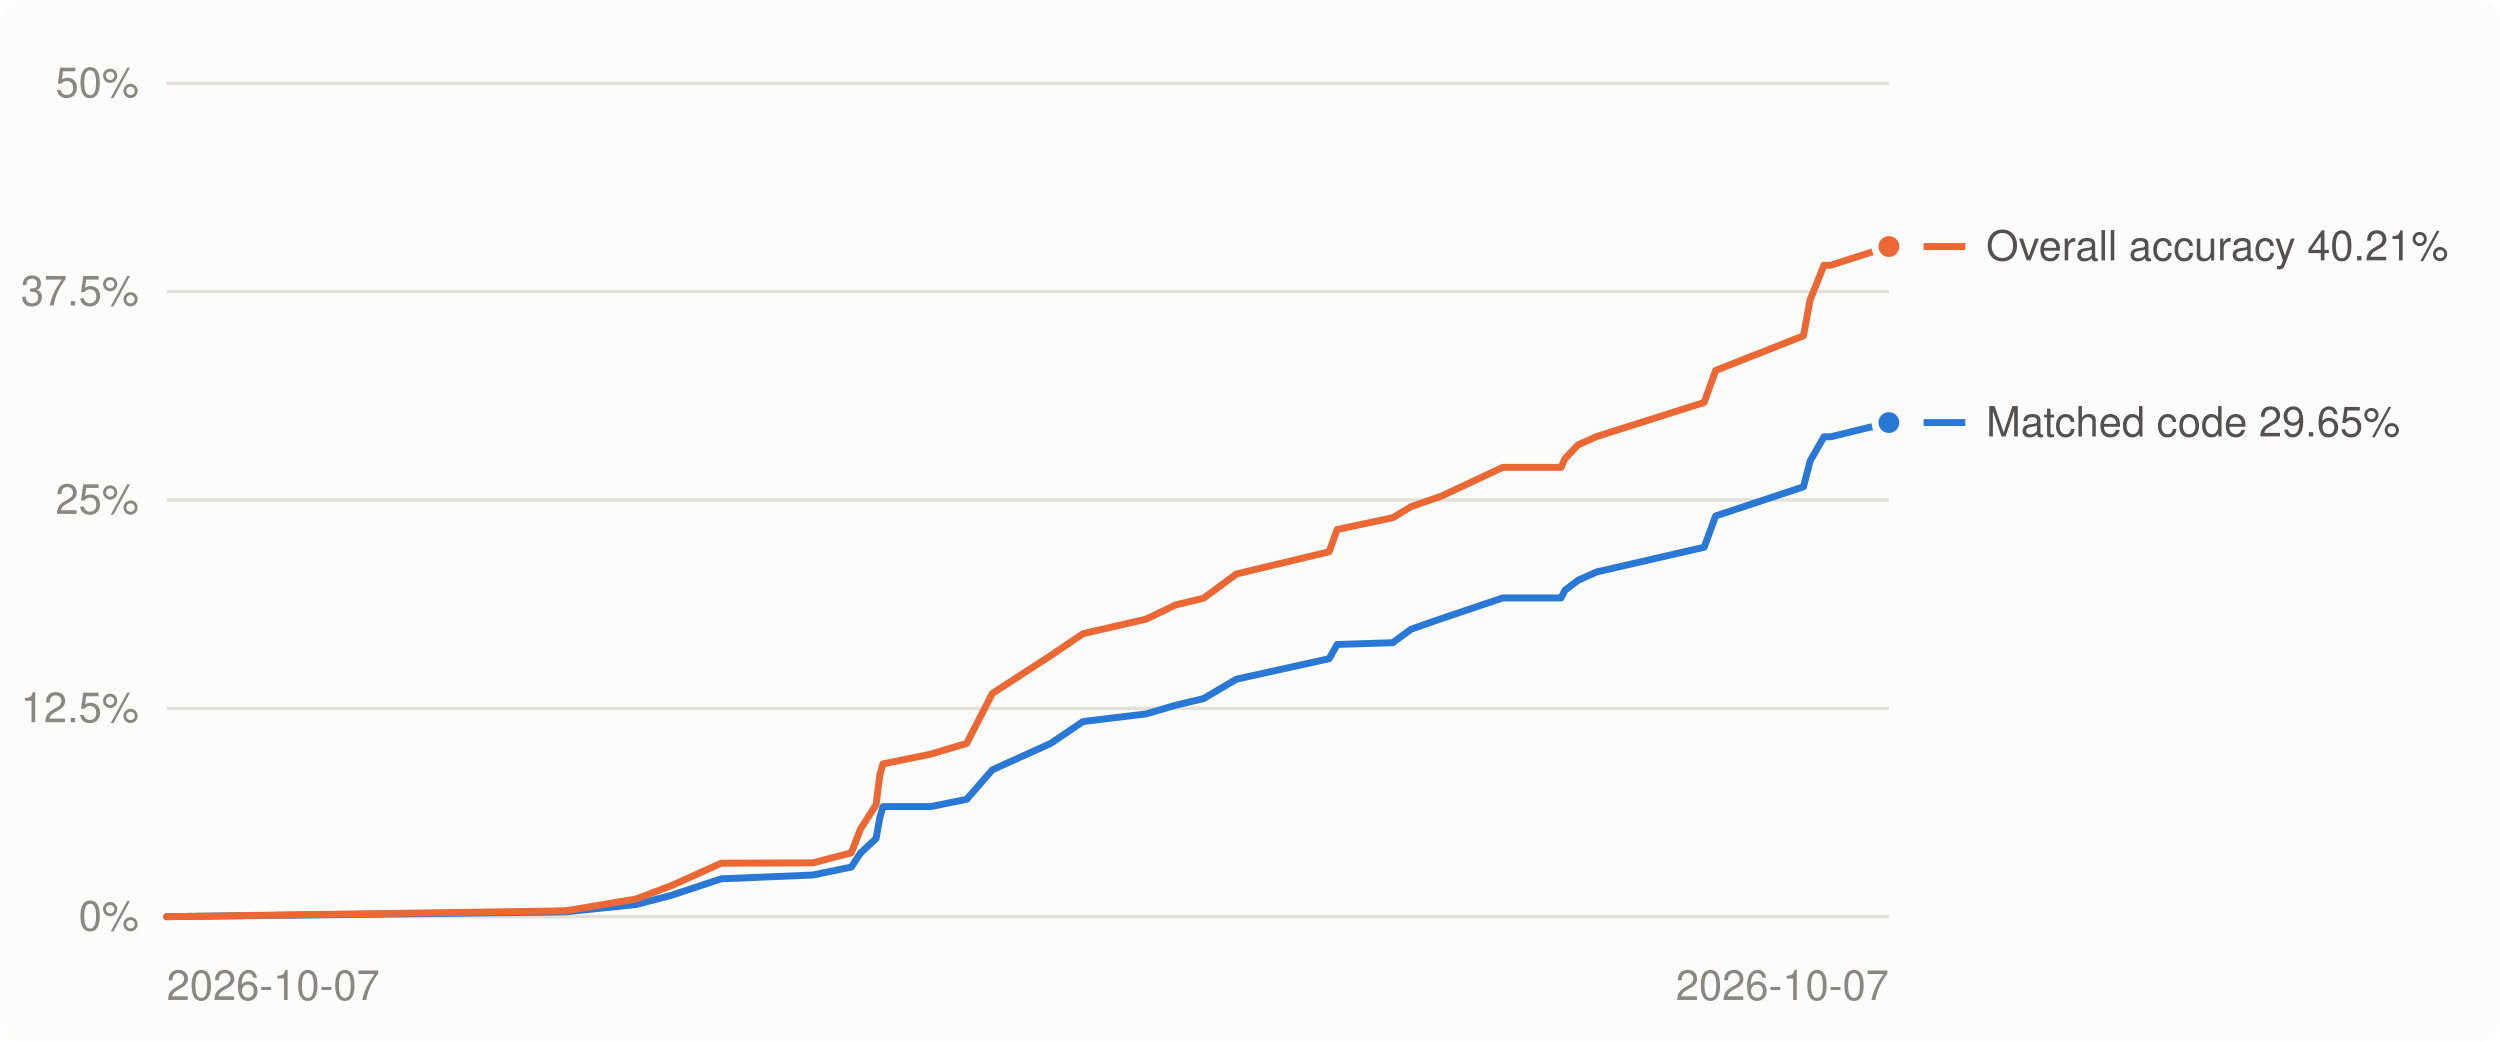
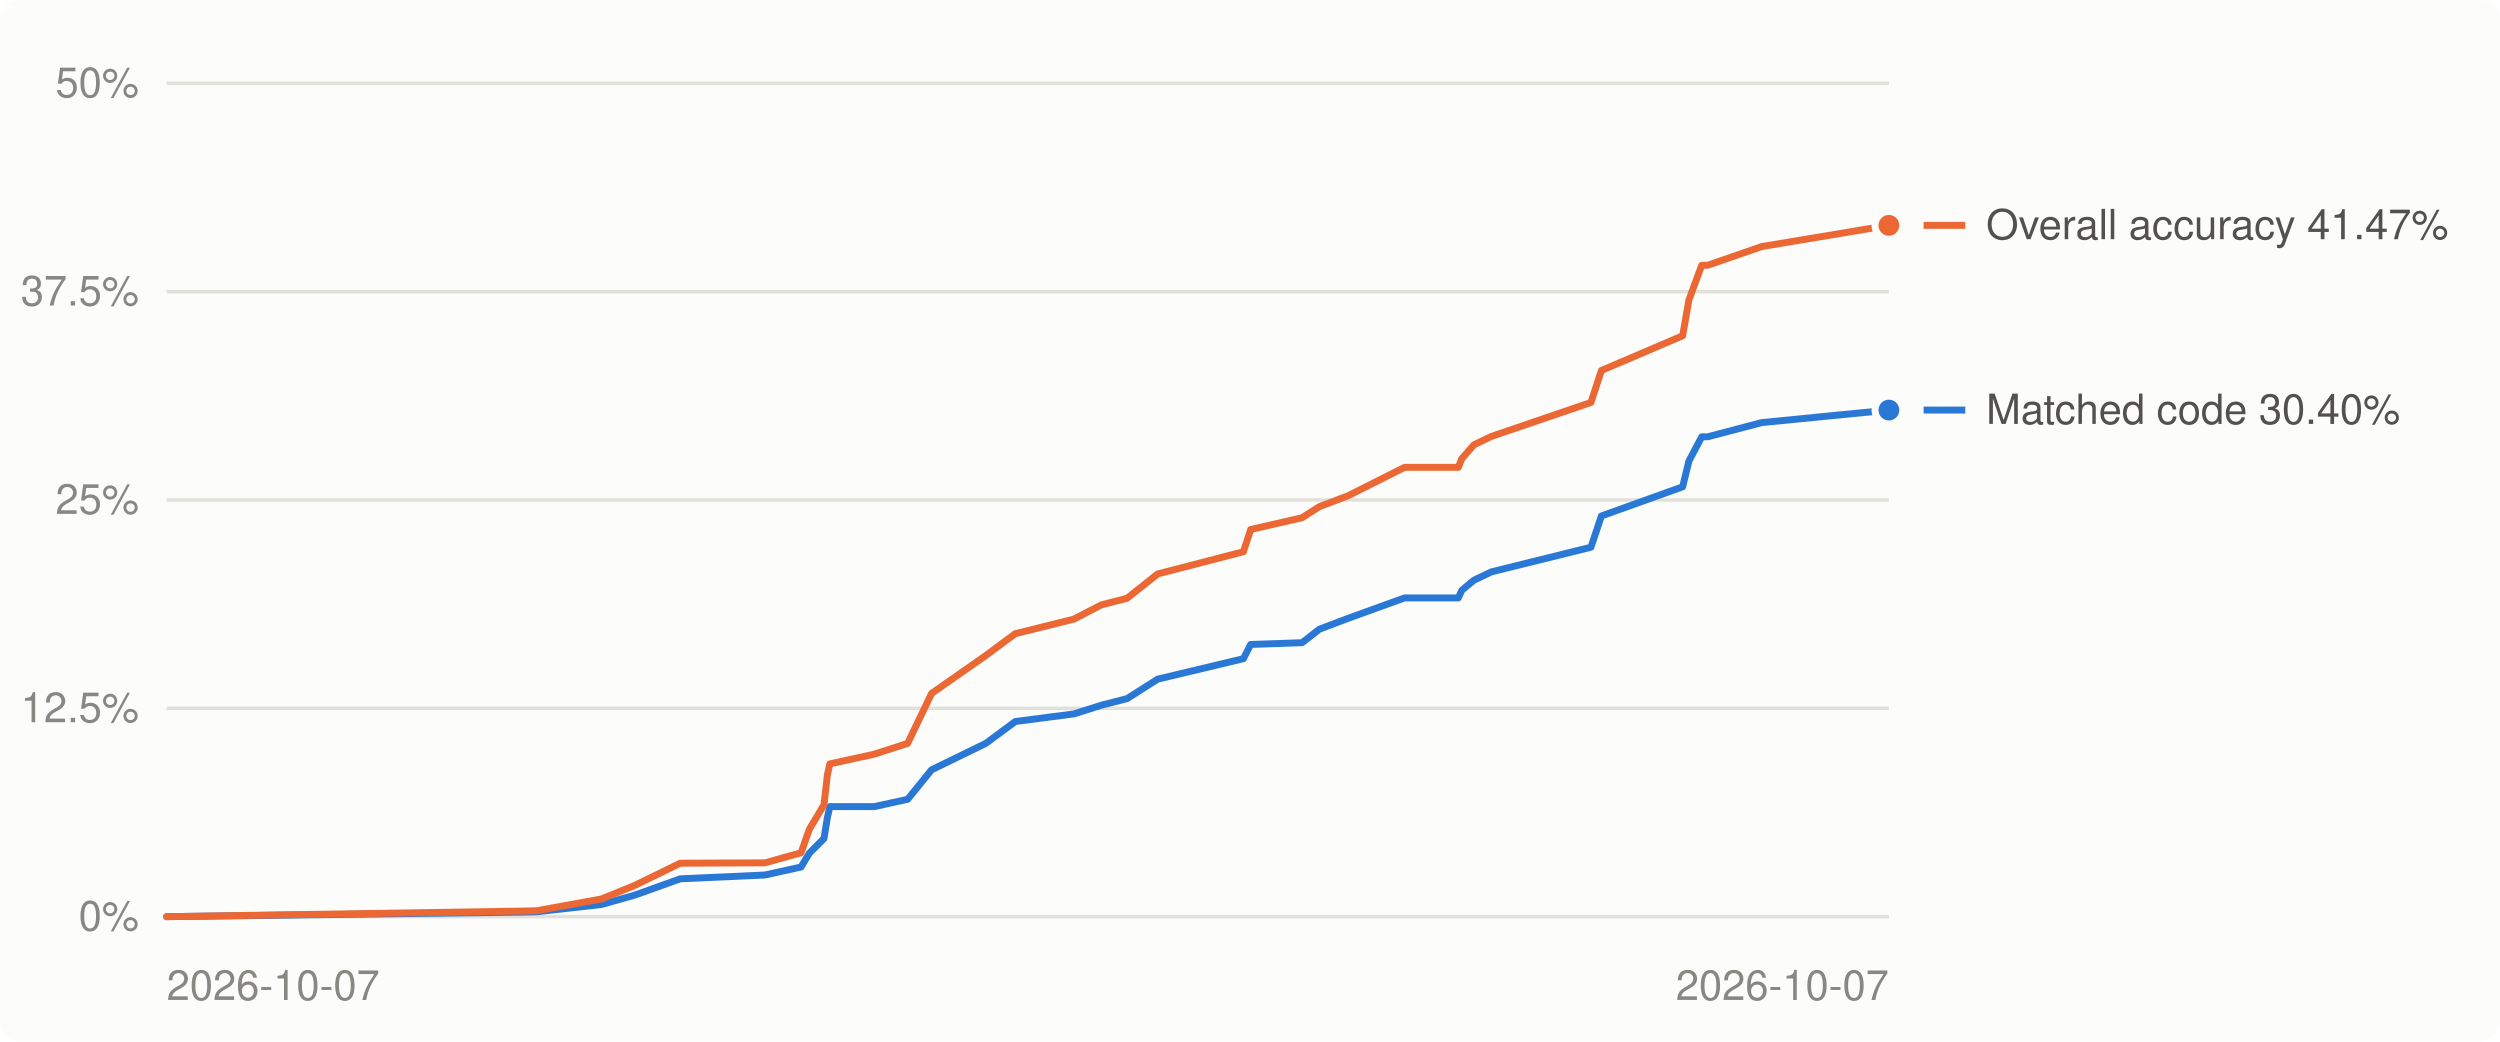
<svg xmlns="http://www.w3.org/2000/svg" viewBox="0 0 720 300" width="720" height="300" role="img" aria-label="Decompilation progress over time">
  <style>
.bg{fill:#fcfcfb}.grid{stroke:#e1e0d9}.muted{fill:#898781}.lbl{fill:#52514e}.ln0{stroke:#2a78d6}.dot0{fill:#2a78d6;stroke:#fcfcfb}.ln1{stroke:#eb6834}.dot1{fill:#eb6834;stroke:#fcfcfb}
@media (prefers-color-scheme: dark){.bg{fill:#1a1a19}.grid{stroke:#2c2c2a}.muted{fill:#898781}.lbl{fill:#c3c2b7}.ln0{stroke:#3987e5}.dot0{fill:#3987e5;stroke:#1a1a19}.ln1{stroke:#d95926}.dot1{fill:#d95926;stroke:#1a1a19}}
text{font:12px -apple-system,BlinkMacSystemFont,'Segoe UI',Helvetica,Arial,sans-serif}
</style>
  <rect class="bg" width="720" height="300" rx="6" />
  <line x1="48" x2="544" y1="264.0" y2="264.0" class="grid" stroke-width="1" />
  <text x="40" y="268.0" class="muted" text-anchor="end">0%</text>
  <line x1="48" x2="544" y1="204.0" y2="204.0" class="grid" stroke-width="1" />
  <text x="40" y="208.0" class="muted" text-anchor="end">12.5%</text>
  <line x1="48" x2="544" y1="144.0" y2="144.0" class="grid" stroke-width="1" />
  <text x="40" y="148.0" class="muted" text-anchor="end">25%</text>
  <line x1="48" x2="544" y1="84.0" y2="84.0" class="grid" stroke-width="1" />
  <text x="40" y="88.0" class="muted" text-anchor="end">37.5%</text>
  <line x1="48" x2="544" y1="24.0" y2="24.0" class="grid" stroke-width="1" />
  <text x="40" y="28.0" class="muted" text-anchor="end">50%</text>
  <text class="muted" x="48.0" y="288" text-anchor="start">2026-10-07</text>
  <text class="muted" x="544.0" y="288" text-anchor="end">2026-10-07</text>
-   <polyline points="48.0,264.0 157.9,262.7 163.0,262.6 183.2,260.5 193.5,257.8 207.7,253.1 234.1,252.0 245.2,249.7 247.8,245.7 252.3,241.5 253.4,235.4 254.3,232.3 268.0,232.3 278.4,230.2 285.8,221.7 302.6,214.1 311.9,207.8 330.1,205.6 338.6,203.1 346.6,201.2 356.1,195.6 382.8,189.7 385.1,185.6 401.1,185.1 406.4,181.2 415.3,178.1 432.8,172.2 449.6,172.2 450.7,170.0 454.5,167.1 459.9,164.7 490.8,157.6 494.1,148.6 519.4,140.2 521.3,132.8 525.3,125.8 527.2,125.8 544.0,121.7" fill="none" class="ln0" stroke-width="2" stroke-linejoin="round" stroke-linecap="round" />
-   <polyline points="48.0,264.0 157.9,262.4 163.0,262.3 183.2,258.9 193.5,255.0 207.7,248.6 234.1,248.5 245.2,245.6 247.8,238.8 252.3,231.8 253.4,223.1 254.3,220.0 268.0,217.2 278.4,214.1 285.8,199.7 302.6,188.8 311.9,182.5 330.1,178.3 338.6,174.2 346.6,172.3 356.1,165.3 382.8,158.9 385.1,152.5 401.1,149.1 406.4,145.9 415.3,142.8 432.8,134.6 449.6,134.6 450.7,132.1 454.5,128.1 459.9,125.7 490.8,115.9 494.1,106.7 519.4,96.7 521.3,86.4 525.3,76.4 527.2,76.4 544.0,71.0" fill="none" class="ln1" stroke-width="2" stroke-linejoin="round" stroke-linecap="round" />
-   <circle cx="544.0" cy="121.7" r="4" class="dot0" stroke-width="2" />
-   <circle cx="544.0" cy="71.0" r="4" class="dot1" stroke-width="2" />
-   <line x1="554" x2="566" y1="121.7" y2="121.7" class="ln0" stroke-width="2" />
-   <text class="lbl" x="572" y="125.7">Matched code 29.65%</text>
-   <line x1="554" x2="566" y1="71.0" y2="71.0" class="ln1" stroke-width="2" />
-   <text class="lbl" x="572" y="75.0">Overall accuracy 40.21%</text>
+   <polyline points="48.0,264.0 149.8,262.7 154.5,262.6 173.2,260.5 182.8,257.8 195.9,253.1 220.3,252.0 230.7,249.7 233.1,245.7 237.3,241.5 238.3,235.4 239.0,232.3 251.8,232.3 261.4,230.2 268.3,221.7 283.9,214.1 292.4,207.8 309.3,205.6 317.2,203.1 324.6,201.2 333.4,195.6 358.1,189.7 360.2,185.6 375.0,185.1 380.0,181.2 388.2,178.1 404.5,172.2 420.0,172.2 421.0,170.0 424.5,167.1 429.5,164.7 458.2,157.6 461.2,148.6 484.6,140.2 486.4,132.8 490.1,125.8 491.8,125.8 507.4,121.7 544.0,118.1" fill="none" class="ln0" stroke-width="2" stroke-linejoin="round" stroke-linecap="round" />
+   <polyline points="48.0,264.0 149.8,262.4 154.5,262.3 173.2,258.9 182.8,255.0 195.9,248.6 220.3,248.5 230.7,245.6 233.1,238.8 237.3,231.8 238.3,223.1 239.0,220.0 251.8,217.2 261.4,214.1 268.3,199.7 283.9,188.8 292.4,182.5 309.3,178.3 317.2,174.2 324.6,172.3 333.4,165.3 358.1,158.9 360.2,152.5 375.0,149.1 380.0,145.9 388.2,142.8 404.5,134.6 420.0,134.6 421.0,132.1 424.5,128.1 429.5,125.7 458.2,115.9 461.2,106.7 484.6,96.7 486.4,86.4 490.1,76.4 491.8,76.4 507.4,71.0 544.0,64.9" fill="none" class="ln1" stroke-width="2" stroke-linejoin="round" stroke-linecap="round" />
+   <circle cx="544.0" cy="118.1" r="4" class="dot0" stroke-width="2" />
+   <circle cx="544.0" cy="64.9" r="4" class="dot1" stroke-width="2" />
+   <line x1="554" x2="566" y1="118.1" y2="118.1" class="ln0" stroke-width="2" />
+   <text class="lbl" x="572" y="122.1">Matched code 30.40%</text>
+   <line x1="554" x2="566" y1="64.9" y2="64.9" class="ln1" stroke-width="2" />
+   <text class="lbl" x="572" y="68.9">Overall accuracy 41.47%</text>
</svg>
